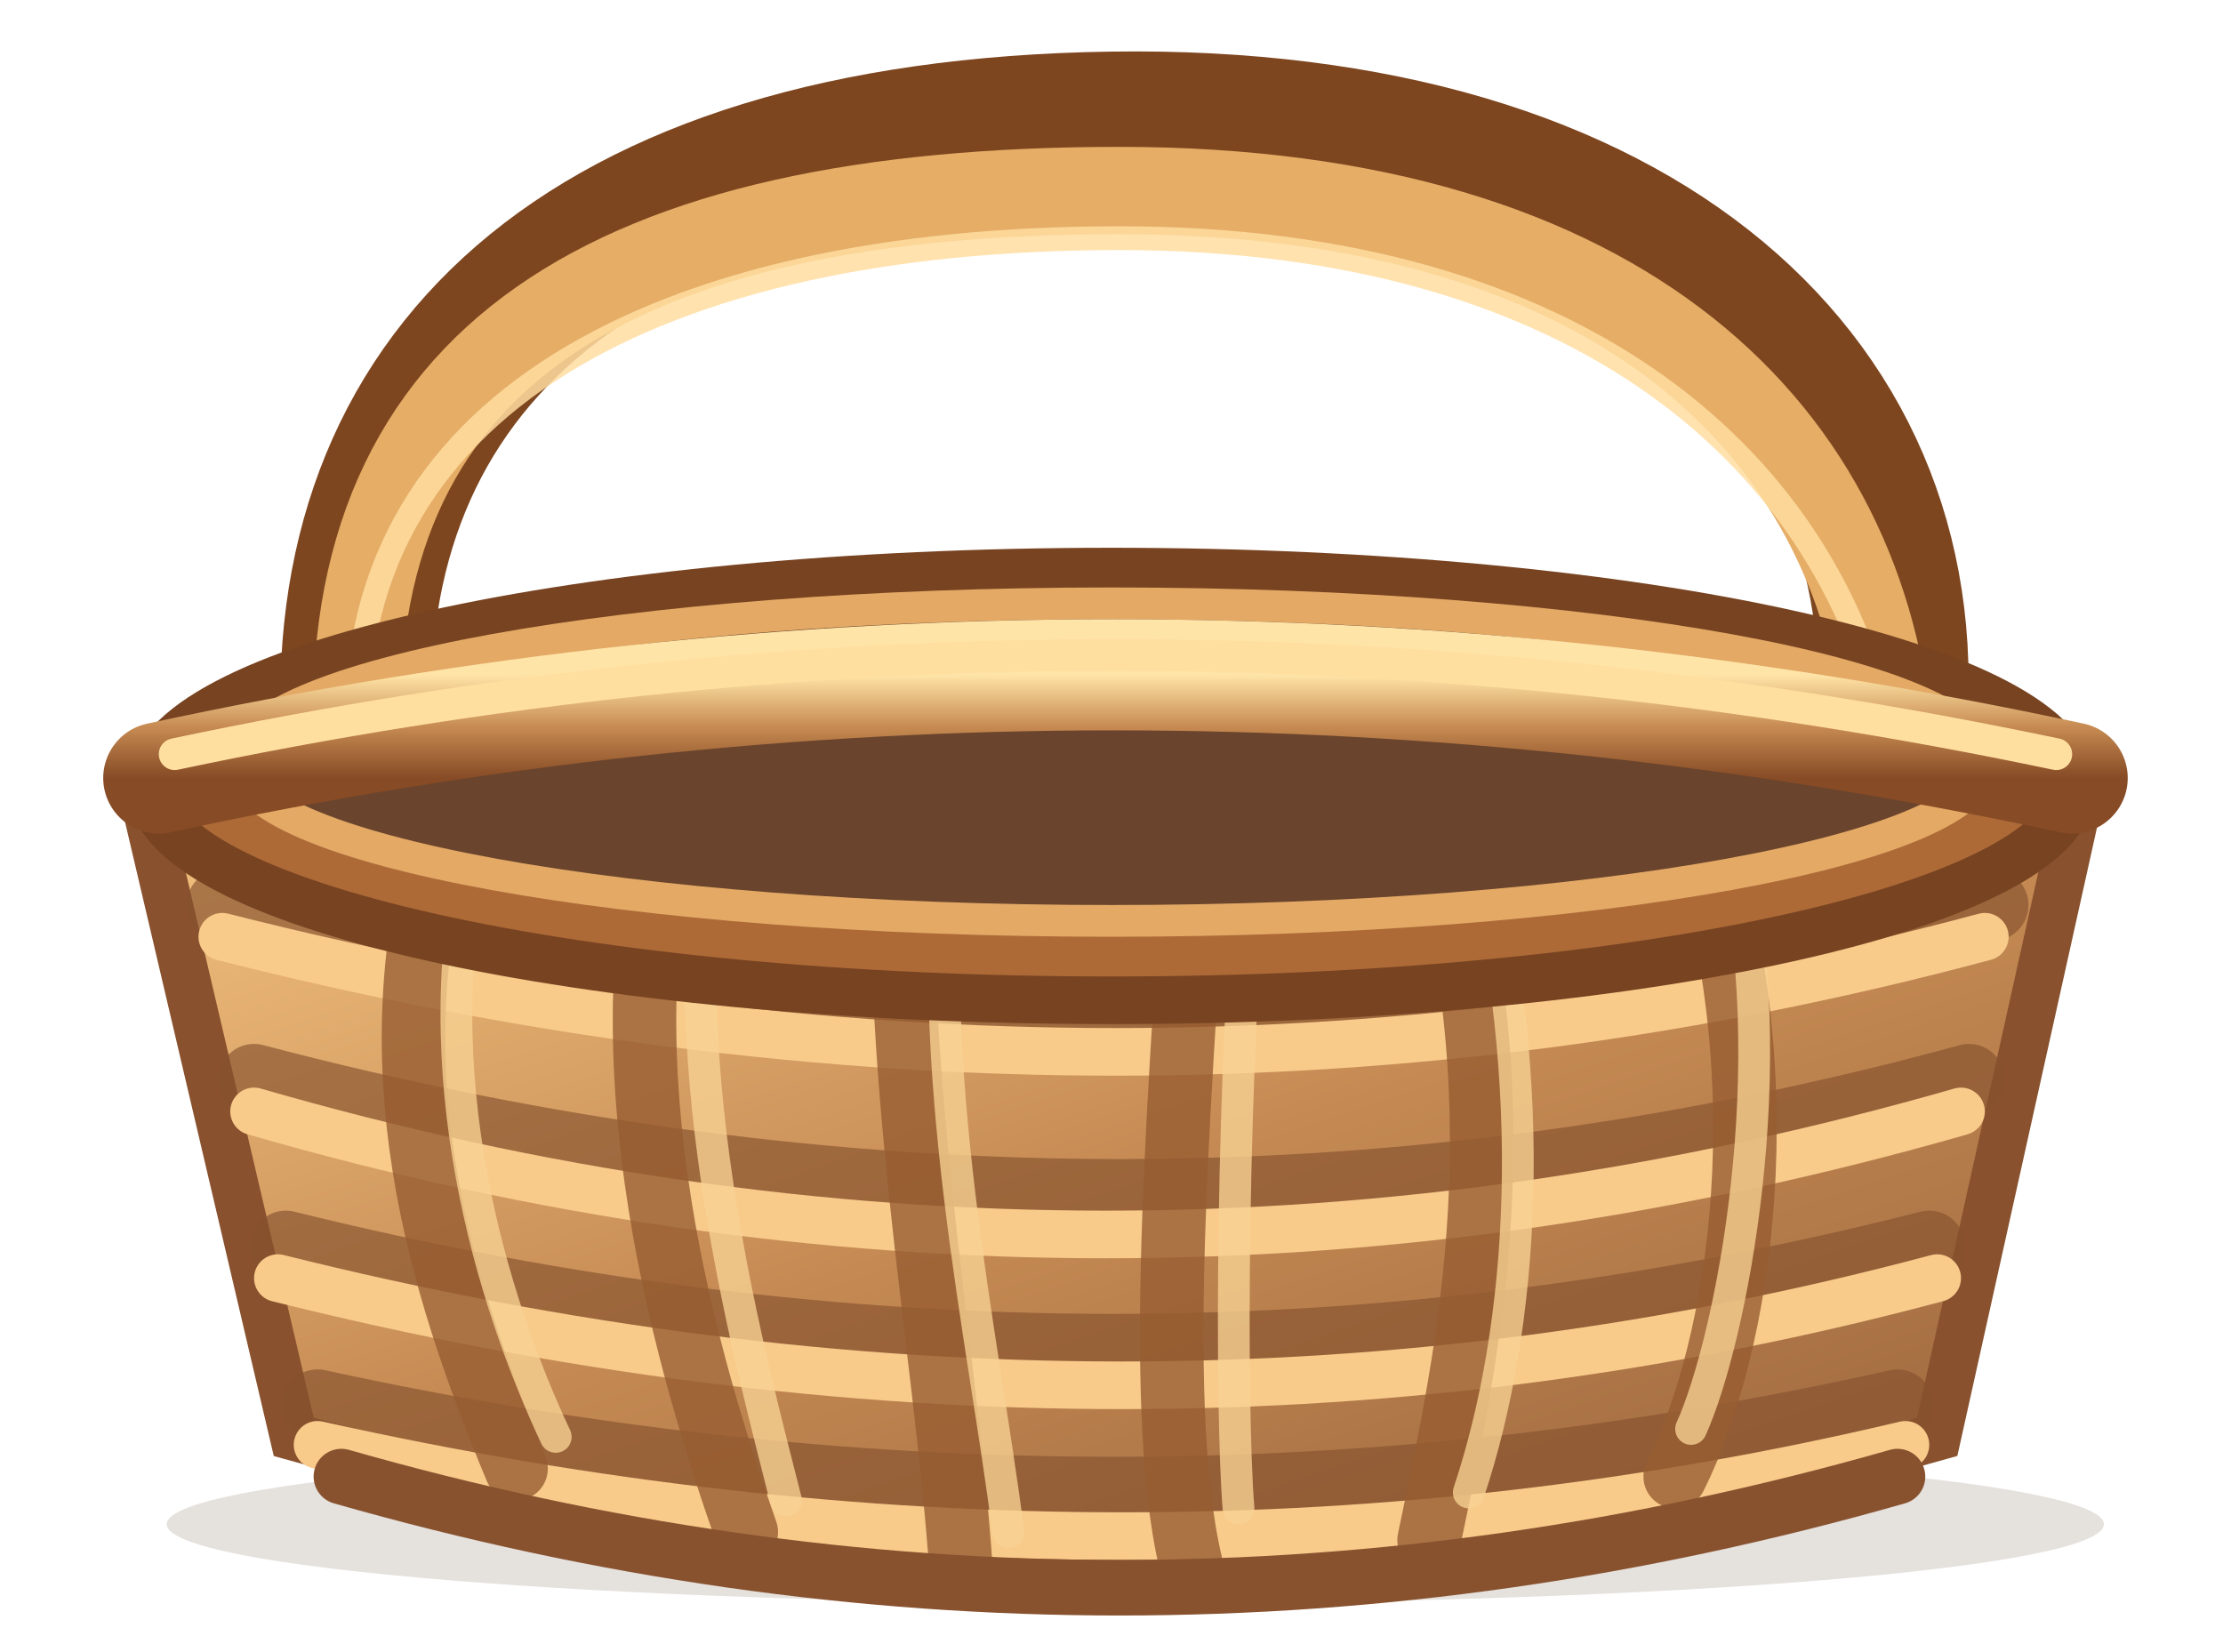
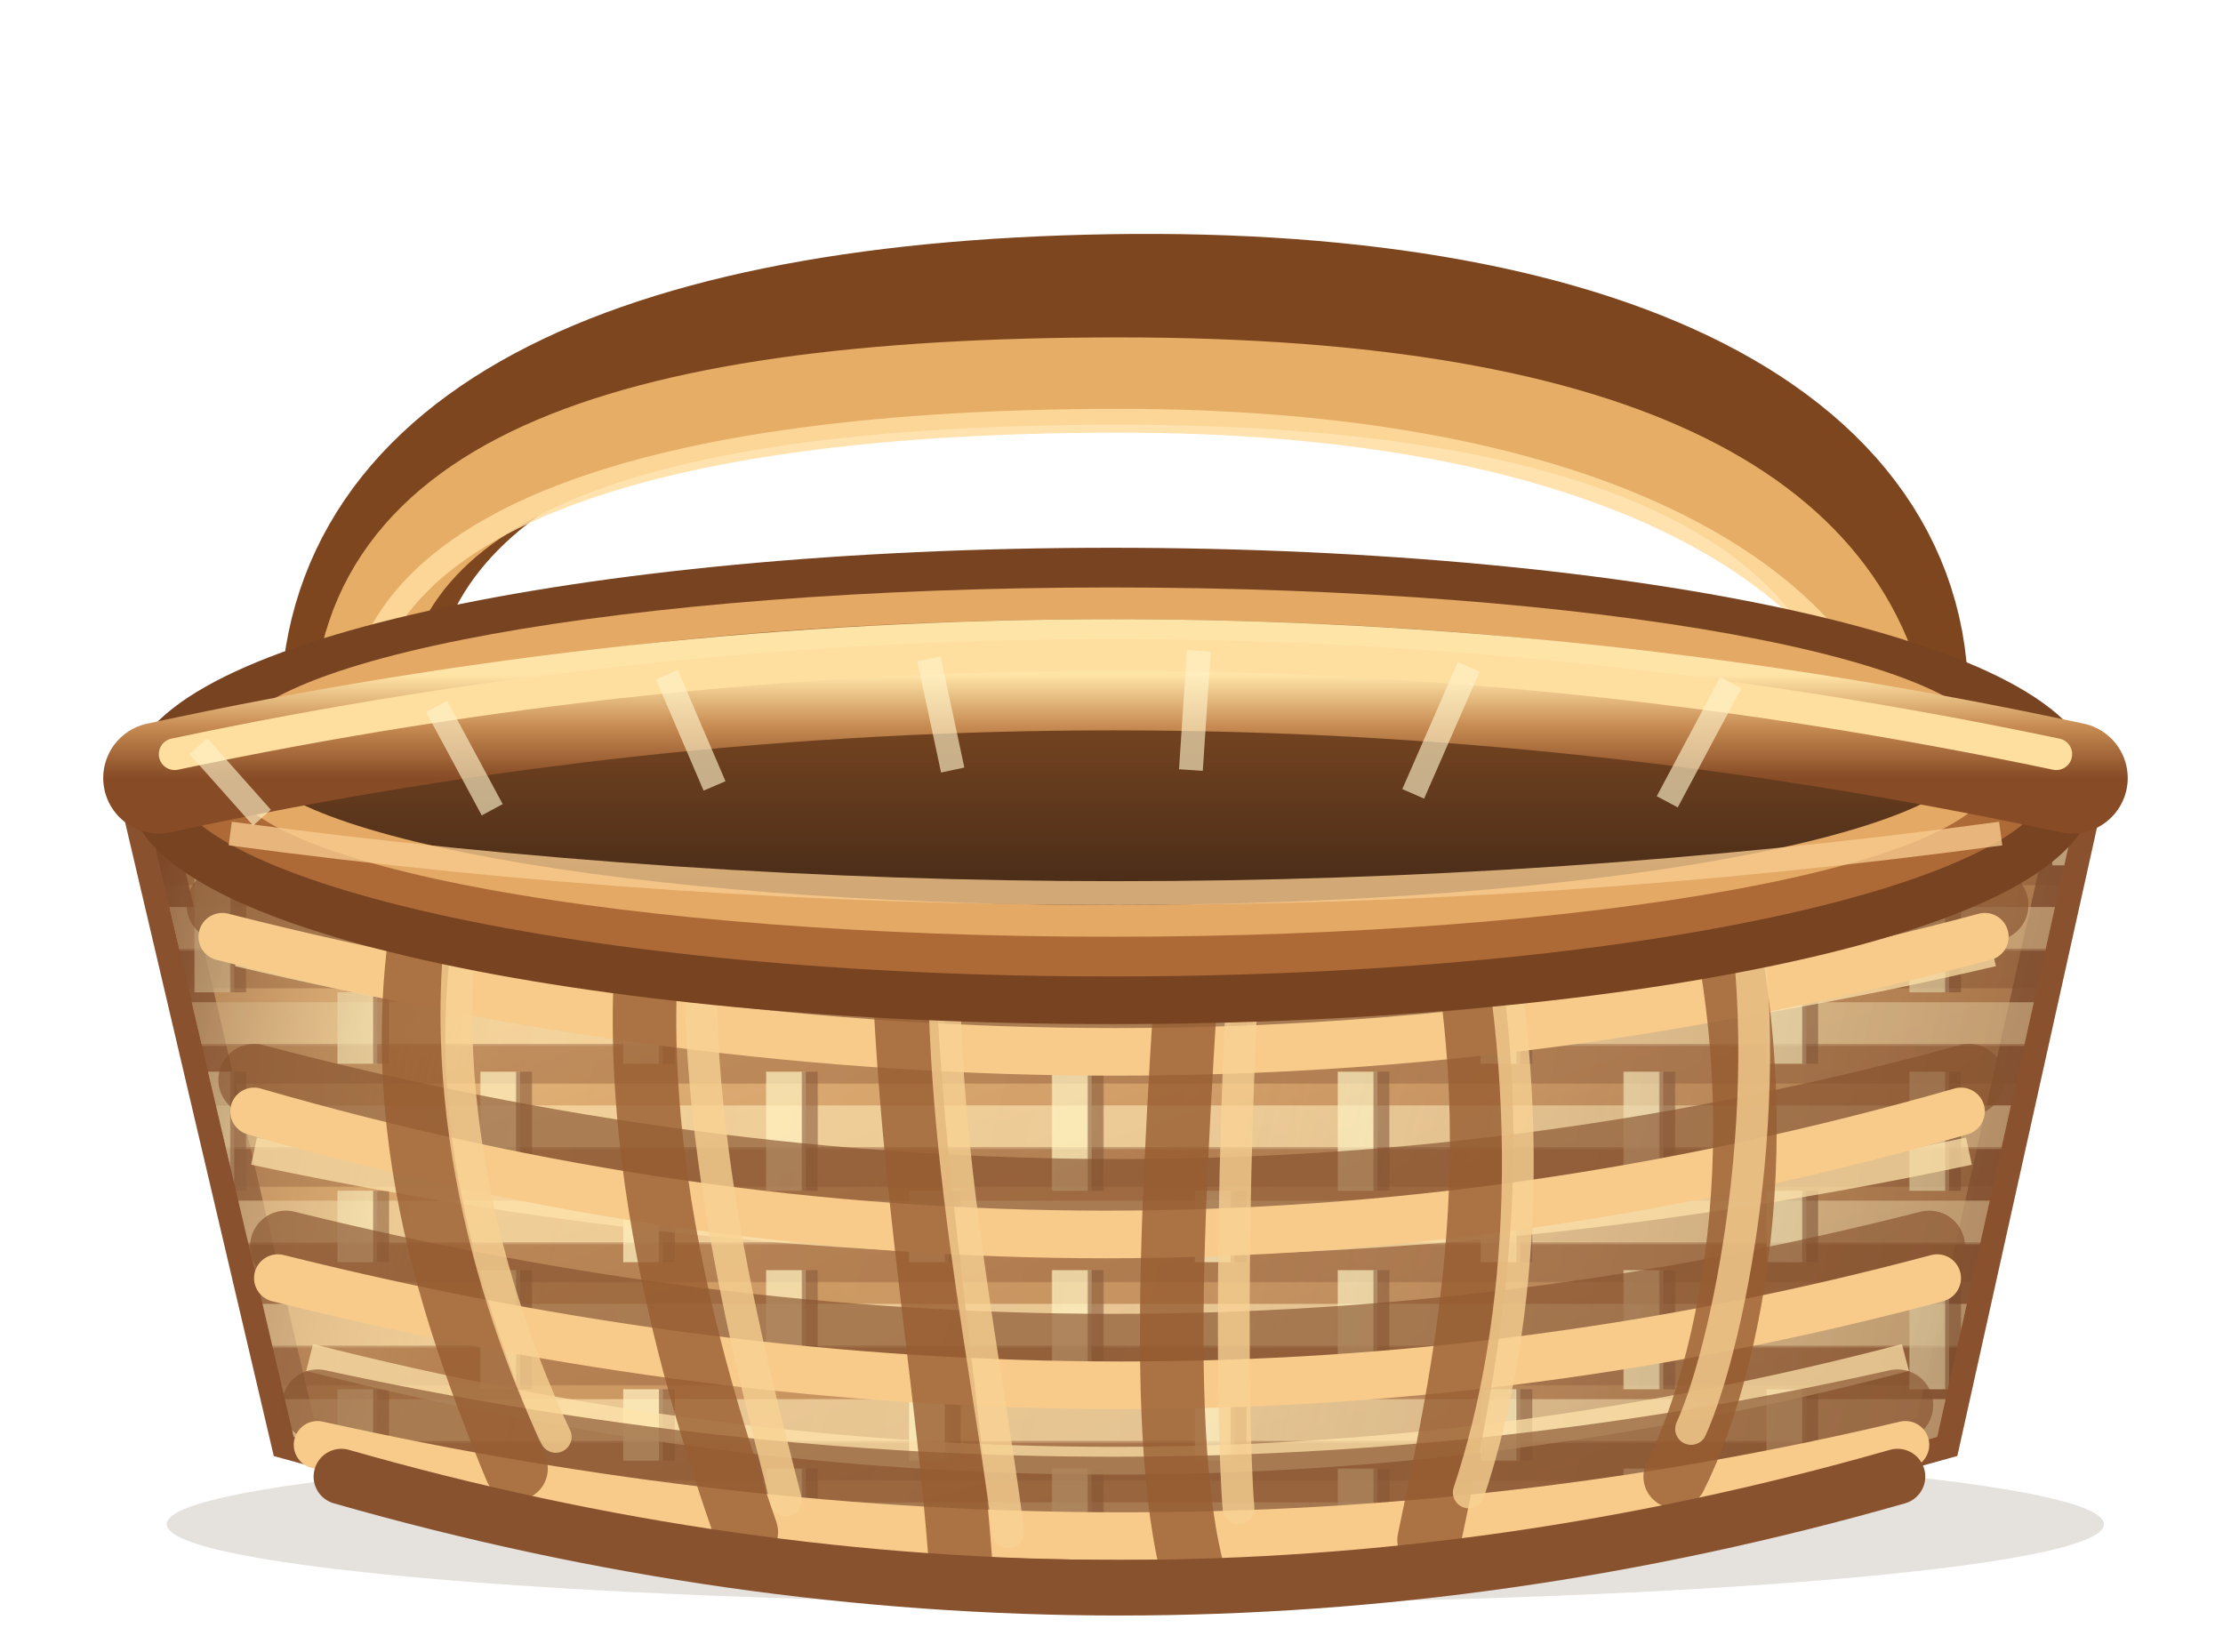
<svg xmlns="http://www.w3.org/2000/svg" width="280" height="208" viewBox="0 0 280 208" role="img" aria-label="Håndflettet markeds­kurv">
  <defs>
    <linearGradient id="wicker" x1="0" x2="1" y1="0" y2="1">
      <stop stop-color="#ffe0a2" />
      <stop offset=".42" stop-color="#c58b54" />
      <stop offset="1" stop-color="#955c37" />
    </linearGradient>
    <linearGradient id="rim" x1="0" x2="0" y1="0" y2="1">
      <stop stop-color="#ffe4a7" />
      <stop offset=".5" stop-color="#c78b52" />
      <stop offset="1" stop-color="#874b26" />
    </linearGradient>
    <linearGradient id="body" x1="0" x2=".8" y1="0" y2="1">
      <stop stop-color="#f8c885" />
      <stop offset=".58" stop-color="#c58a53" />
      <stop offset="1" stop-color="#a06a40" />
    </linearGradient>
+     <linearGradient id="weaveShade" x1="0" y1=".45" x2="1" y2=".55">
+       <stop stop-color="#724023" stop-opacity=".65" />
+       <stop offset=".19" stop-color="#ffe6b0" stop-opacity=".18" />
+       <stop offset=".55" stop-color="#fff3cc" stop-opacity=".14" />
+       <stop offset="1" stop-color="#65391f" stop-opacity=".42" />
+     </linearGradient>
+     <linearGradient id="inside" x1="0" y1="0" x2="0" y2="1">
+       <stop stop-color="#b17a45" />
+       <stop offset=".4" stop-color="#734320" />
+       <stop offset="1" stop-color="#412817" />
+     </linearGradient>
+     <pattern id="wickerThreads" width="36" height="25" patternUnits="userSpaceOnUse">
+       <path d="M0 4H36M0 17H36" stroke="#ffe7b2" stroke-width="5.5" opacity=".6" />
+       <path d="M0 9H36M0 22H36" stroke="#7e4524" stroke-width="5" opacity=".45" />
+       <path d="M9 -7V9M27 10V30" stroke="#fff2c0" stroke-width="5" opacity=".72" />
+       <path d="M12 -7V9M30 10V30" stroke="#744124" stroke-width="2" opacity=".6" />
+     </pattern>
+     <clipPath id="basketWicker">
+       <path d="M18 100Q143 84 262 100L244 181Q141 210 37 181Z" />
+     </clipPath>
  </defs>
  <ellipse cx="143" cy="192" rx="122" ry="10" fill="#4e351e" opacity=".15" />
-   <path d="M45 94C42 48 73 17 140 16s103 33 98 78" fill="none" stroke="#7e461f" stroke-width="19" stroke-linecap="round" />
-   <path d="M45 94C43 45 77 24 141 24s94 31 97 70" fill="none" stroke="#e5ad66" stroke-width="11" stroke-linecap="round" />
-   <path d="M45 94C43 51 83 30 141 30s90 28 97 64" fill="none" stroke="#ffdda0" stroke-width="3" opacity=".85" />
+   <path d="M45 94C42 59 77 40 140 39s103 19 98 55" fill="none" stroke="#7e461f" stroke-width="19" stroke-linecap="round" />
+   <path d="M45 94C43 61 77 48 141 48s94 17 97 46" fill="none" stroke="#e5ad66" stroke-width="11" stroke-linecap="round" />
+   <path d="M45 94C43 65 83 53 141 53s90 18 97 41" fill="none" stroke="#ffdda0" stroke-width="3" opacity=".85" />
  <path d="M18 100Q143 84 262 100L244 181Q141 210 37 181Z" fill="url(#body)" stroke="#89512e" stroke-width="6" />
+   <g clip-path="url(#basketWicker)">
+     <rect x="10" y="97" width="260" height="112" fill="url(#wickerThreads)" />
+     <rect x="10" y="97" width="260" height="112" fill="url(#weaveShade)" />
+     <path d="M30 120Q140 146 251 120M32 145Q140 168 248 145M39 171Q141 197 240 171" fill="none" stroke="#ffe4ab" stroke-width="3.5" opacity=".73" />
+   </g>
  <g fill="none" stroke-linecap="round">
    <path d="M28 114Q141 142 251 114M32 136Q142 165 248 136M36 157Q141 183 243 157M40 177Q141 199 239 177" stroke="#86512e" stroke-width="9" opacity=".65" />
    <path d="M28 118Q142 147 250 118M32 140Q139 171 247 140M35 161Q143 188 244 161M40 182Q143 205 240 182" stroke="#f8cb8b" stroke-width="6" />
    <path d="M56 104C47 134 55 161 65 185M85 100C75 134 87 173 94 193M114 99C112 134 119 169 121 197M151 99C149 134 145 176 150 197M180 100C192 139 185 170 180 194M213 101C225 136 219 170 211 186" stroke="#975c31" stroke-width="8" opacity=".8" />
    <path d="M60 106C53 135 62 164 70 181M90 103C84 134 95 173 99 189M120 103C116 134 124 169 127 193M158 103C155 135 155 178 156 190M186 105C194 137 192 167 185 188M218 106C225 134 218 169 213 180" stroke="#f9d294" stroke-width="4" opacity=".78" />
  </g>
  <ellipse cx="140" cy="99" rx="121" ry="27" fill="#ad6a37" stroke="#784321" stroke-width="6" />
-   <ellipse cx="140" cy="96" rx="110" ry="20" fill="#6a442c" stroke="#e3a965" stroke-width="4" />
+   <ellipse cx="140" cy="96" rx="110" ry="20" fill="url(#inside)" stroke="#e3a965" stroke-width="4" />
  <path d="M20 98Q140 72 261 98" fill="none" stroke="url(#rim)" stroke-width="14" stroke-linecap="round" />
  <path d="M22 95Q140 70 259 95" fill="none" stroke="#ffdfa0" stroke-width="4" stroke-linecap="round" />
+   <path d="M29 105Q141 120 252 105" fill="none" stroke="#f9cc91" stroke-width="3" opacity=".78" />
+   <path d="M25 94l8 9m22-14 7 13m22-17 6 14m27-16 3 14m31-15-1 15m35-13-7 16m40-14-8 15" fill="none" stroke="#fff2c9" stroke-width="3" opacity=".63" />
  <path d="M43 186Q141 214 239 186" fill="none" stroke="#88522f" stroke-width="7" stroke-linecap="round" />
</svg>
